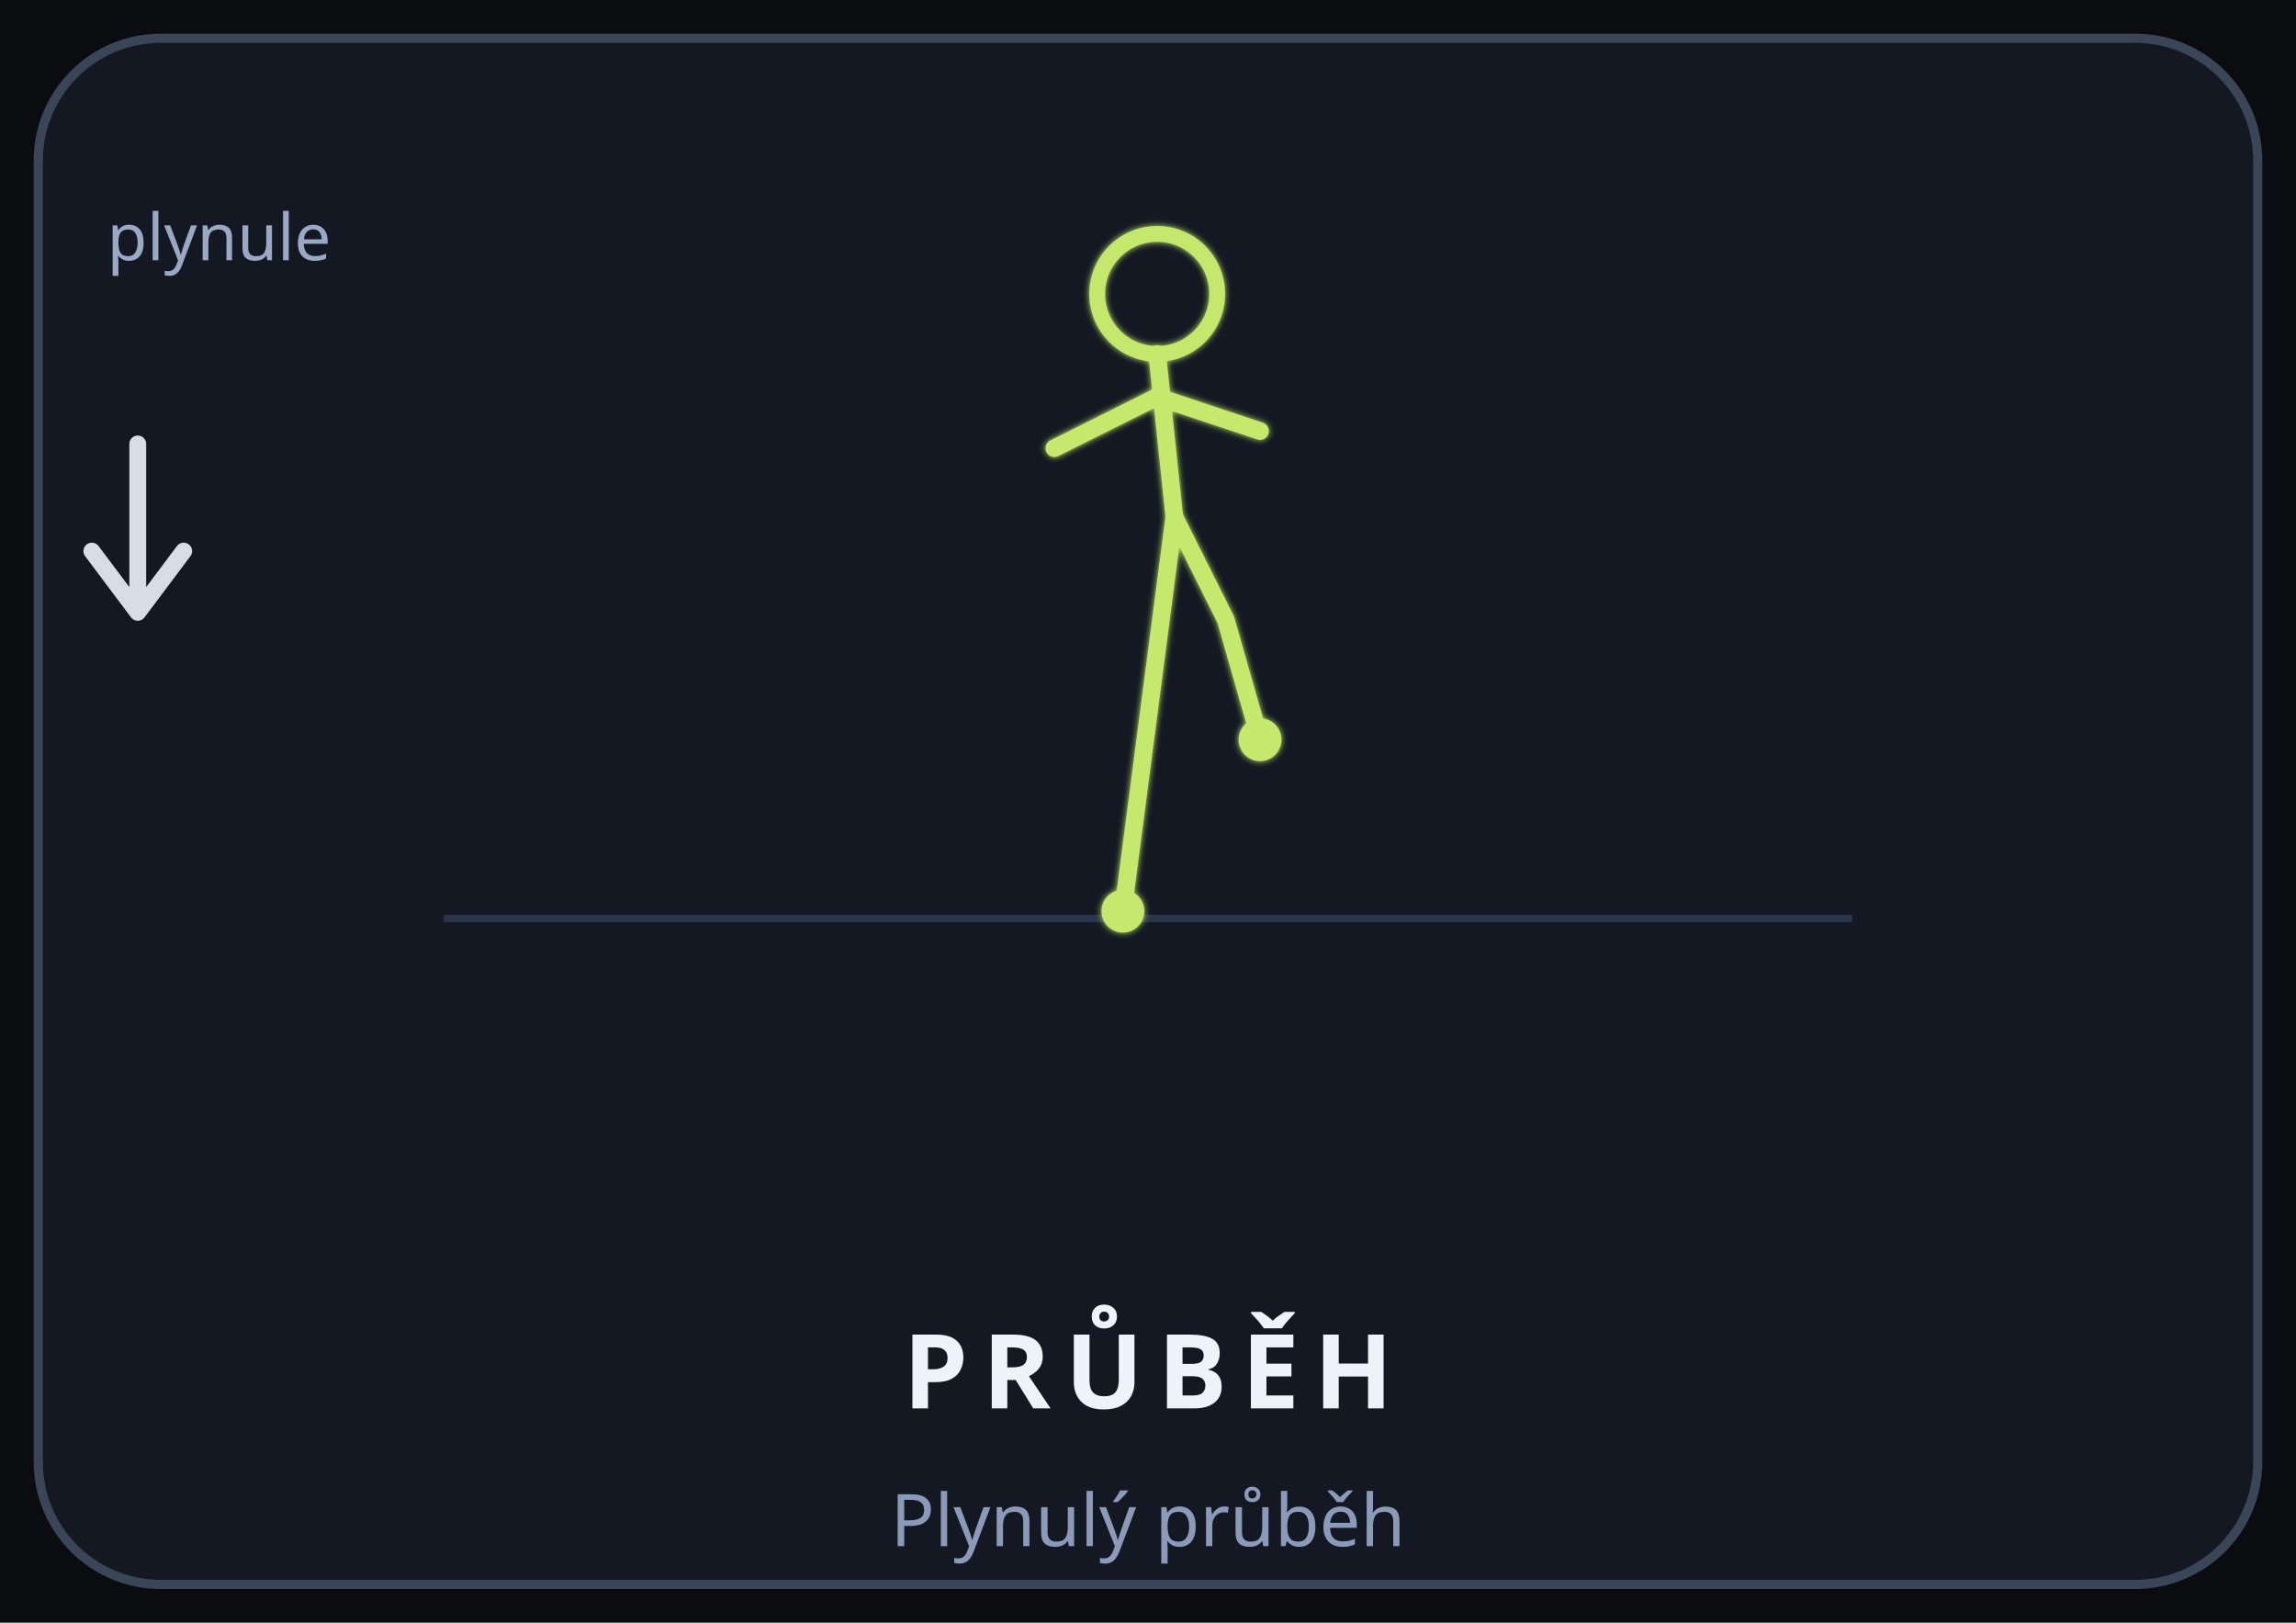
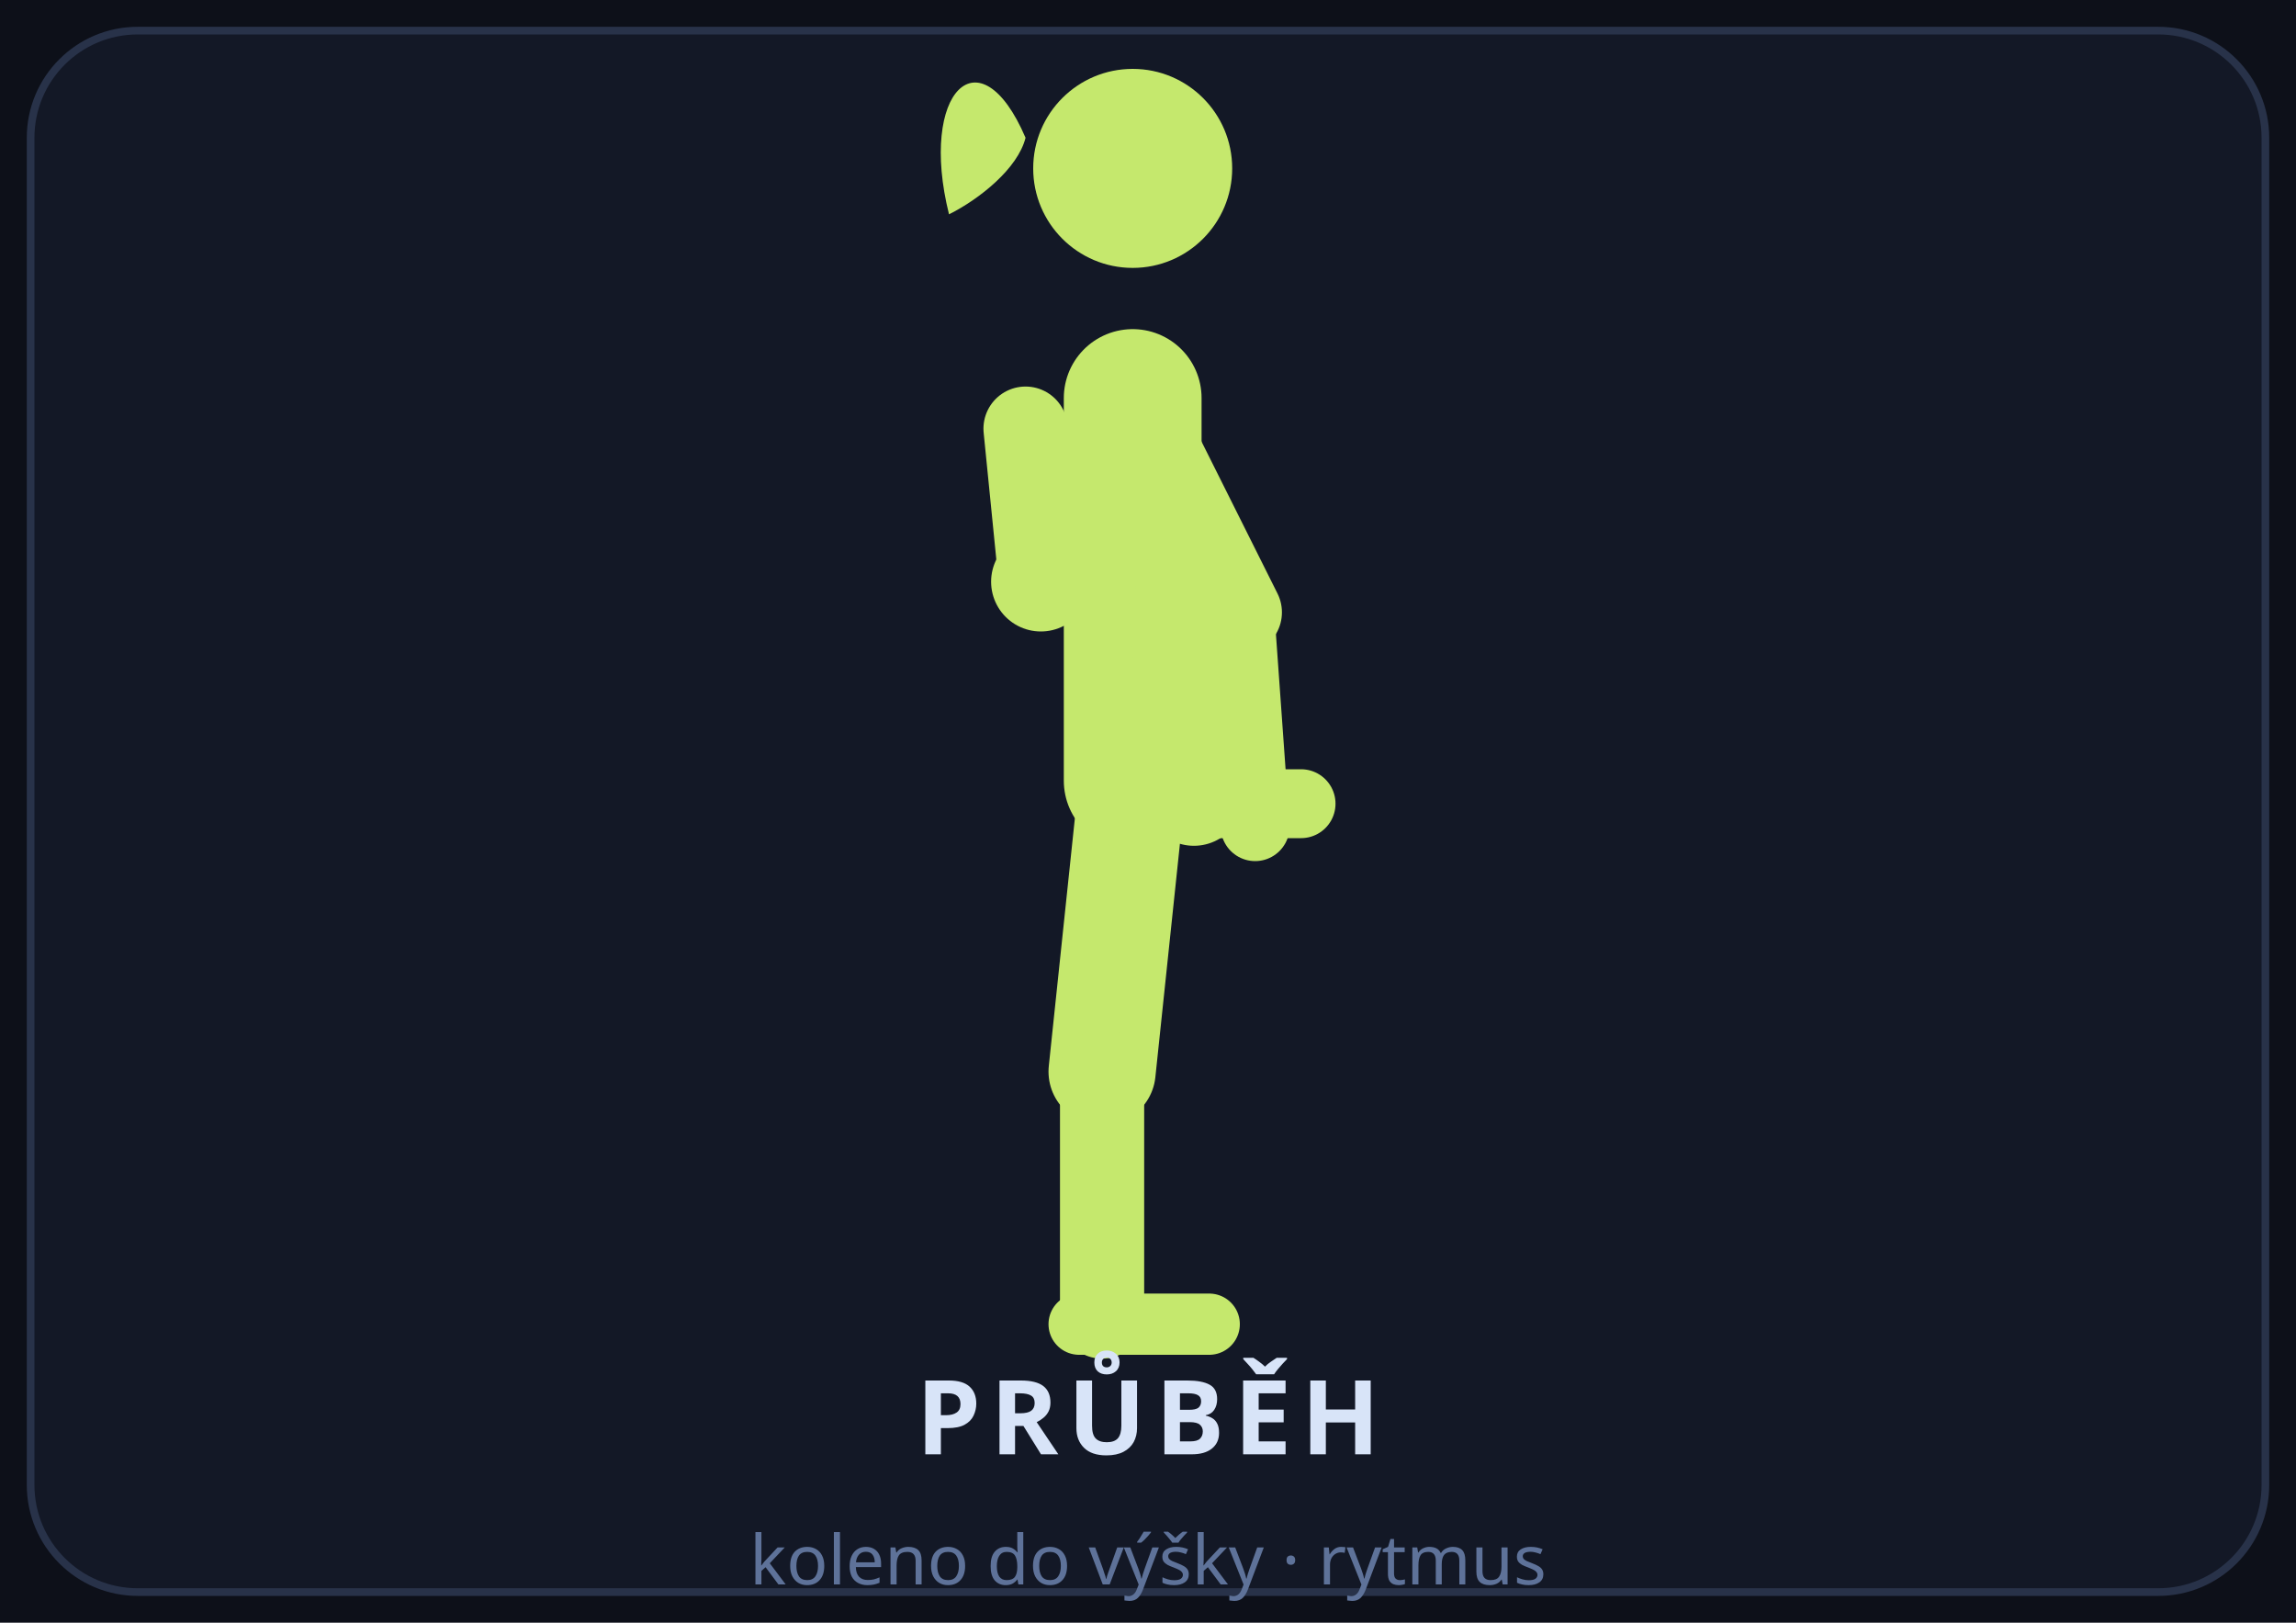
<svg xmlns="http://www.w3.org/2000/svg" viewBox="0 0 300 212" fill="none" aria-hidden="true">
-   <defs>
-     <filter id="sfGlow" x="-40%" y="-40%" width="180%" height="180%">
-       <feGaussianBlur stdDeviation="0.45" result="b" />
-       <feMerge>
-         <feMergeNode in="b" />
-         <feMergeNode in="SourceGraphic" />
-       </feMerge>
-     </filter>
-   </defs>
-   <rect width="300" height="212" fill="#0a0c10" />
-   <rect x="5" y="5" width="290" height="202" rx="16" ry="16" fill="#131822" stroke="#3a4558" stroke-width="1.2" />
-   <g transform="translate(50,12)">
-     <line x1="8" y1="108" x2="192" y2="108" stroke="#4a5f82" stroke-width="1" opacity="0.4" />
-     <g filter="url(#sfGlow)">
-       <g transform="translate(34,4) scale(1.12)">
-         <circle cx="60" cy="20" r="7" stroke="#c5e86d" stroke-width="1.85" fill="none" opacity="0.98" />
-         <path d="M60 27 L62 46" stroke="#c5e86d" stroke-width="2.05" stroke-linecap="round" stroke-linejoin="round" />
-         <path d="M62 46 L56 92" stroke="#c5e86d" stroke-width="2.05" stroke-linecap="round" stroke-linejoin="round" />
-         <path d="M62 46 L68 58 L72 72" stroke="#c5e86d" stroke-width="2.05" stroke-linecap="round" stroke-linejoin="round" />
-         <path d="M60 32 L48 38" stroke="#c5e86d" stroke-width="2.05" stroke-linecap="round" stroke-linejoin="round" />
-         <path d="M60 32 L72 36" stroke="#c5e86d" stroke-width="2.05" stroke-linecap="round" stroke-linejoin="round" />
-         <circle cx="56" cy="92" r="2.5" fill="#c5e86d" />
-         <circle cx="72" cy="72" r="2.5" fill="#c5e86d" />
-       </g>
-     </g>
-   </g>
-   <g transform="translate(18,58)" stroke="#e8edf7" stroke-width="2.2" stroke-linecap="round" stroke-linejoin="round" fill="none" opacity="0.92">
-     <path d="M0 0 L0 22 M-6 14 L0 22 L6 14" />
-   </g>
-   <text x="14" y="34" fill="#9aa8c4" font-family="Segoe UI,system-ui,sans-serif" font-size="8.5">plynule</text>
-   <text x="150" y="184" text-anchor="middle" fill="#eef2f9" font-family="Segoe UI,system-ui,sans-serif" font-size="13.5" font-weight="700" letter-spacing="0.14em">PRŮBĚH</text>
-   <text x="150" y="202" text-anchor="middle" fill="#8b9ab8" font-family="Segoe UI,system-ui,sans-serif" font-size="9.5">Plynulý průběh</text>
+   <rect width="300" height="212" fill="#0d1019" />
+   <rect x="4" y="4" width="292" height="204" rx="14" fill="#131826" stroke="#283249" stroke-width="1" />
+   <line x1="148" y1="52" x2="162" y2="80" stroke="#c5e86d" stroke-width="11" stroke-linecap="round" stroke-linejoin="round" />
+   <line x1="162" y1="80" x2="164" y2="108" stroke="#c5e86d" stroke-width="9" stroke-linecap="round" stroke-linejoin="round" />
+   <line x1="148" y1="102" x2="144" y2="140" stroke="#c5e86d" stroke-width="14" stroke-linecap="round" stroke-linejoin="round" />
+   <line x1="144" y1="140" x2="144" y2="172" stroke="#c5e86d" stroke-width="11" stroke-linecap="round" stroke-linejoin="round" />
+   <line x1="141" y1="173" x2="158" y2="173" stroke="#c5e86d" stroke-width="8" stroke-linecap="round" stroke-linejoin="round" />
+   <line x1="148" y1="52" x2="148" y2="102" stroke="#c5e86d" stroke-width="18" stroke-linecap="round" stroke-linejoin="round" />
+   <line x1="148" y1="102" x2="154" y2="80" stroke="#c5e86d" stroke-width="16" stroke-linecap="round" stroke-linejoin="round" />
+   <line x1="154" y1="80" x2="156" y2="104" stroke="#c5e86d" stroke-width="13" stroke-linecap="round" stroke-linejoin="round" />
+   <line x1="153" y1="105" x2="170" y2="105" stroke="#c5e86d" stroke-width="9" stroke-linecap="round" stroke-linejoin="round" />
+   <line x1="148" y1="52" x2="136" y2="76" stroke="#c5e86d" stroke-width="13" stroke-linecap="round" stroke-linejoin="round" />
+   <line x1="136" y1="76" x2="134" y2="56" stroke="#c5e86d" stroke-width="11" stroke-linecap="round" stroke-linejoin="round" />
+   <path d="M134 18 C128 4 120 12 124 28 C128 26 133 22 134 18Z" fill="#c5e86d" />
+   <circle cx="148" cy="22" r="13" fill="#c5e86d" />
+   <text x="150" y="190" text-anchor="middle" fill="#d8e4f8" font-family="'Segoe UI',system-ui,sans-serif" font-size="13.5" font-weight="700" letter-spacing="0.09em">PRŮBĚH</text>
+   <text x="150" y="207" text-anchor="middle" fill="#5e7299" font-family="'Segoe UI',system-ui,sans-serif" font-size="9" font-weight="400">koleno do výšky · rytmus</text>
</svg>
